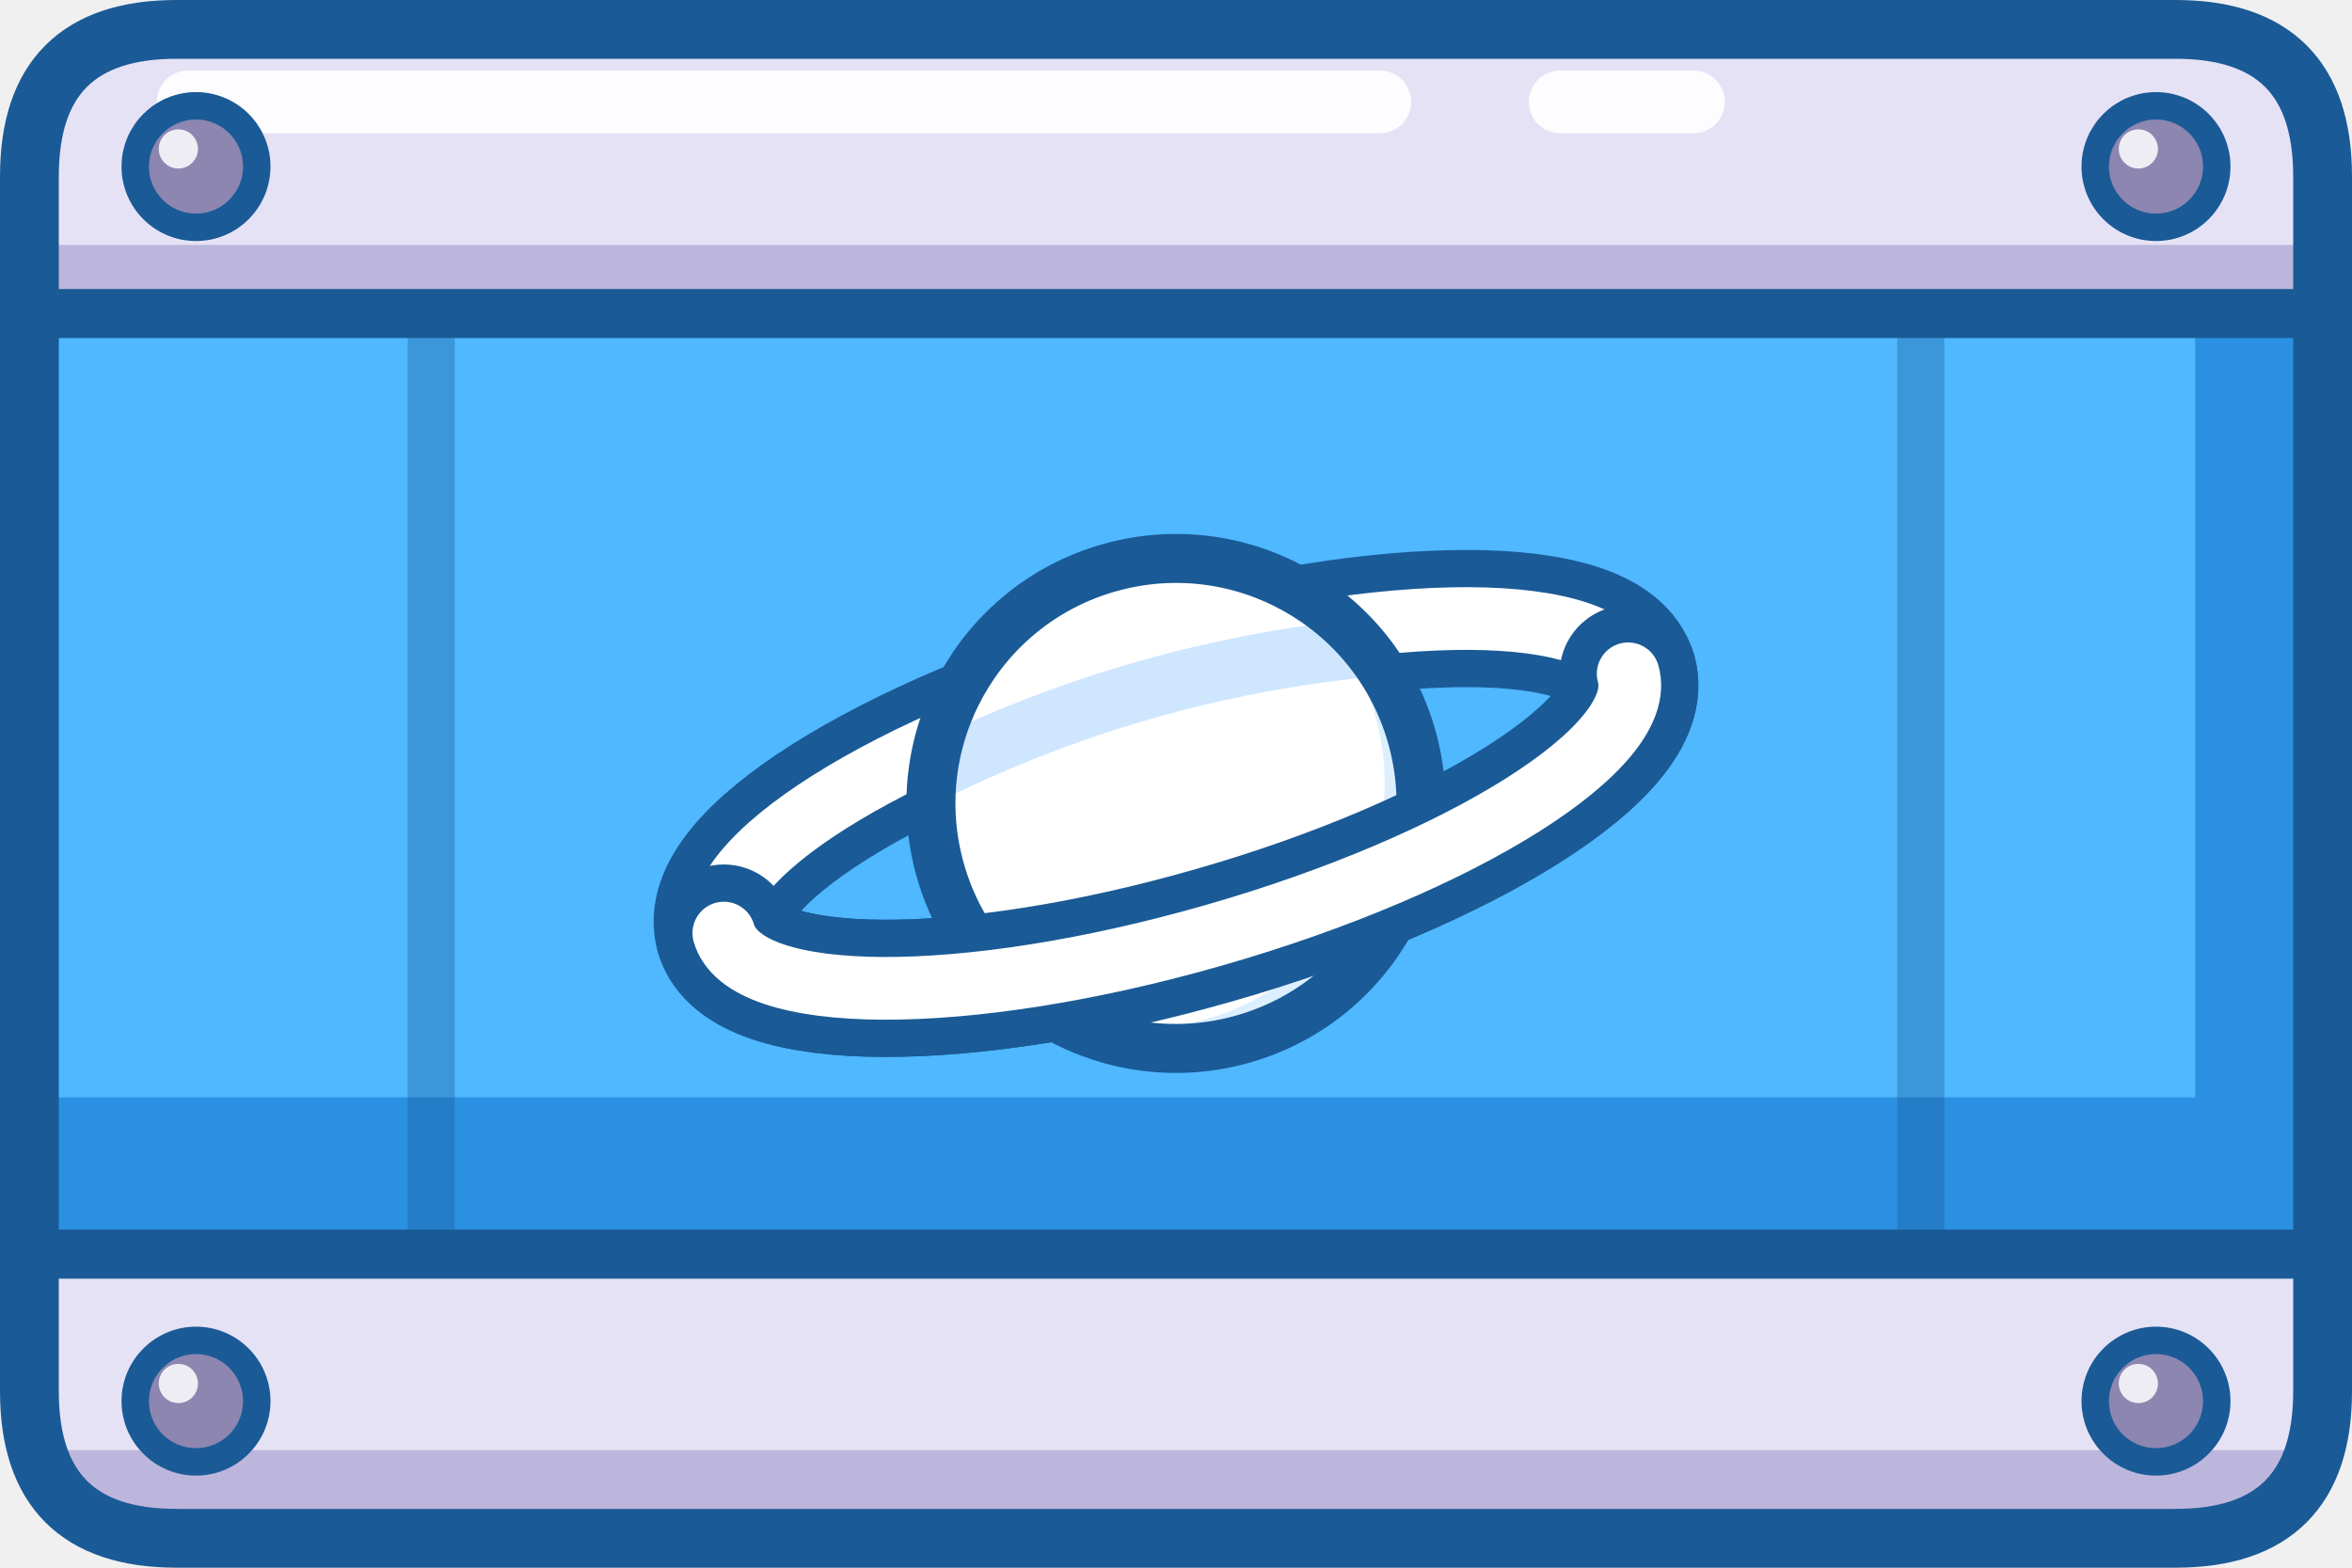
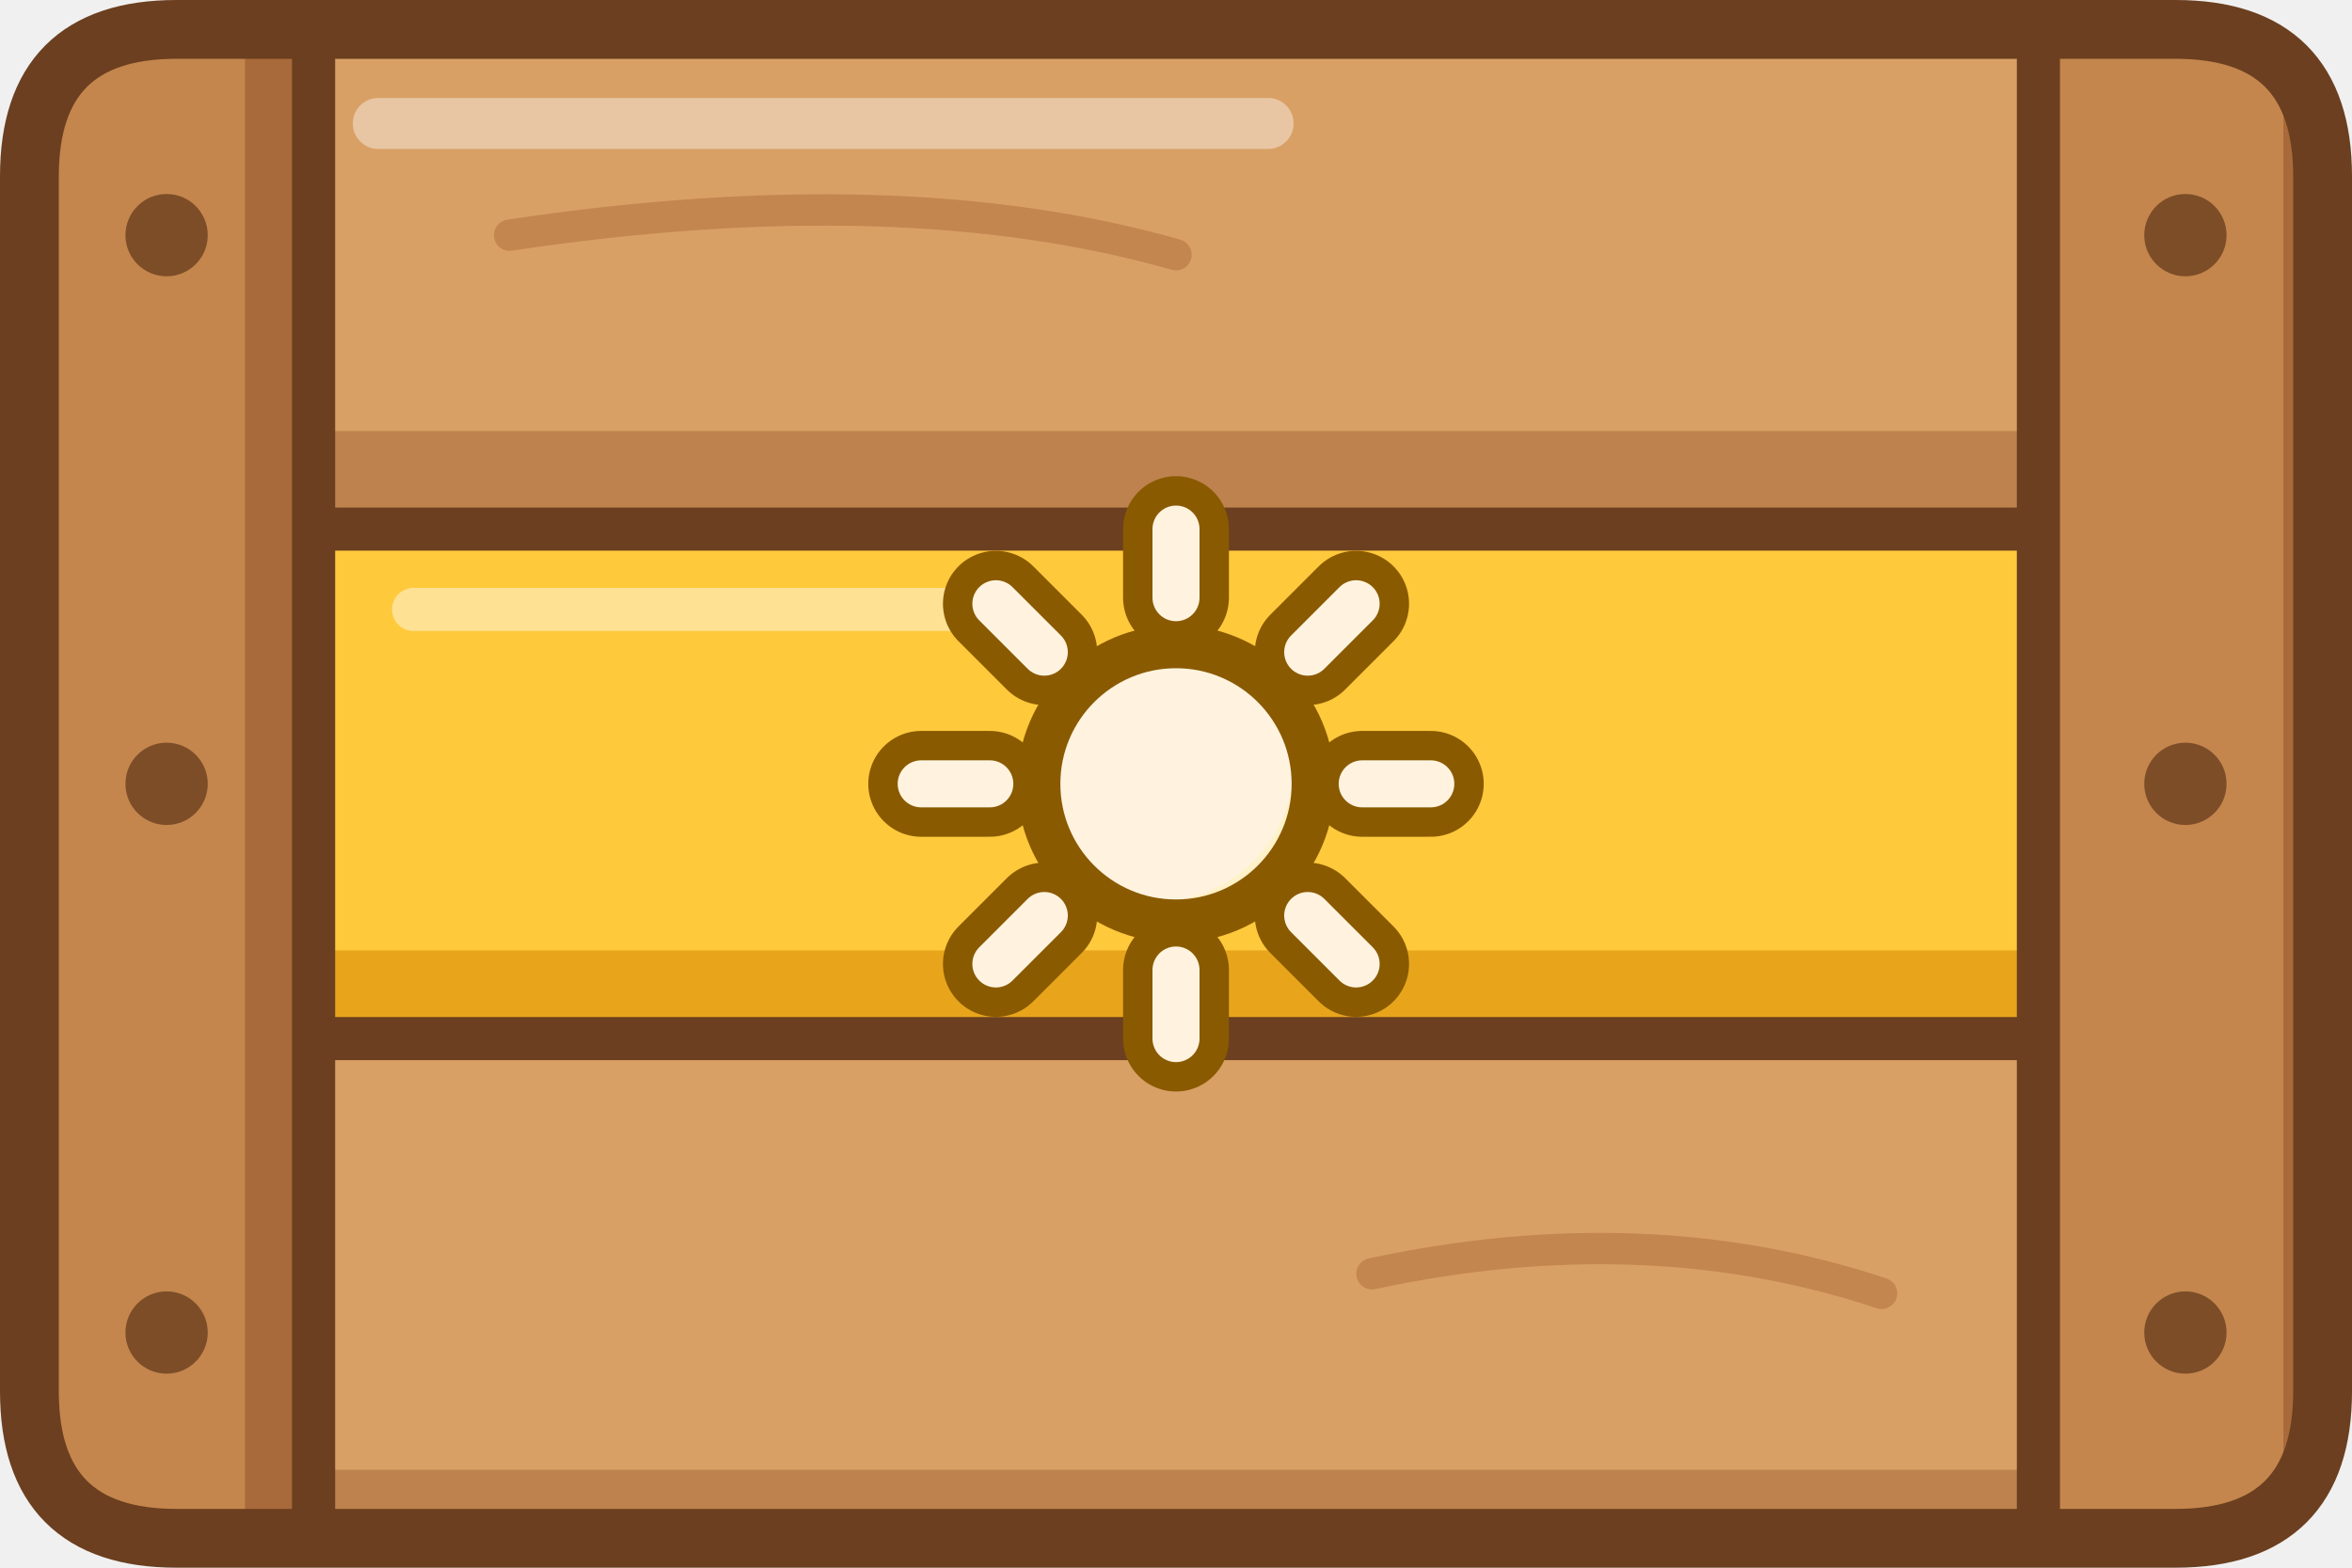
<svg xmlns="http://www.w3.org/2000/svg" width="120" height="80" viewBox="0 0 120 80">
  <clipPath id="c21">
    <path d="M9 1.5H111Q118.5 1.5 118.5 9V71Q118.5 78.5 111 78.5H9Q1.5 78.5 1.5 71V9Q1.5 1.5 9 1.5Z" />
  </clipPath>
  <g clip-path="url(#c21)">
-     <rect x="0" y="0" width="120" height="80" fill="#2b90e2" />
-     <rect x="0" y="0" width="112" height="56" fill="#4fb8ff" />
-     <path d="M22 17V63" fill="none" stroke="#1a5a96" stroke-width="2.4" stroke-linecap="round" stroke-linejoin="round" opacity="0.35" />
-     <path d="M98 17V63" fill="none" stroke="#1a5a96" stroke-width="2.4" stroke-linecap="round" stroke-linejoin="round" opacity="0.35" />
-     <rect x="0" y="0" width="120" height="16" fill="#bdb6dc" />
-     <rect x="0" y="0" width="120" height="12.5" fill="#e6e2f6" />
-     <rect x="8" y="3.6" width="64" height="3.2" rx="1.6" fill="#fff" opacity="0.9" />
-     <rect x="78" y="3.6" width="10" height="3.2" rx="1.6" fill="#fff" opacity="0.9" />
-     <rect x="0" y="64" width="120" height="16" fill="#bdb6dc" />
-     <rect x="0" y="64" width="120" height="10" fill="#e6e2f6" />
-     <path d="M0 16H120M0 64H120" stroke="#1a5a96" stroke-width="2.5" />
+     <rect x="0" y="0" width="120" height="80" fill="#d9a066" />
+     <rect x="0" y="22" width="120" height="5" fill="#a86a3a" opacity="0.55" />
+     <rect x="0" y="48" width="120" height="5" fill="#a86a3a" opacity="0.55" />
+     <rect x="0" y="75" width="120" height="5" fill="#a86a3a" opacity="0.55" />
+     <path d="M26 12Q46 9 60 13" fill="none" stroke="#b97a45" stroke-width="1.6" stroke-linecap="round" stroke-linejoin="round" opacity="0.7" />
+     <path d="M70 65Q84 62 96 66" fill="none" stroke="#b97a45" stroke-width="1.6" stroke-linecap="round" stroke-linejoin="round" opacity="0.7" />
+     <rect x="18" y="5" width="48" height="2.6" rx="1.3" fill="#fff" opacity="0.4" />
+     <rect x="0" y="27" width="120" height="26" fill="#e8a51c" />
+     <rect x="0" y="27" width="120" height="21.5" fill="#ffc93c" />
+     <rect x="20" y="30" width="30" height="2.2" rx="1.1" fill="#fff" opacity="0.45" />
+     <rect x="0" y="0" width="16" height="80" fill="#a86a3a" />
+     <rect x="0" y="0" width="12.5" height="80" fill="#c4864d" />
+     <path d="M16 0V80" stroke="#6b3f1f" stroke-width="2.2" />
+     <rect x="104" y="0" width="16" height="80" fill="#a86a3a" />
+     <rect x="104" y="0" width="12.5" height="80" fill="#c4864d" />
+     <path d="M104 0V80" stroke="#6b3f1f" stroke-width="2.2" />
+     <path d="M16 27H104M16 53H104" stroke="#6b3f1f" stroke-width="2.2" />
  </g>
-   <circle cx="10" cy="8.5" r="3.1" fill="#8c86b0" stroke="#1a5a96" stroke-width="1.4" />
-   <circle cx="9.1" cy="7.6" r="1" fill="#fff" opacity="0.85" />
-   <circle cx="110" cy="8.5" r="3.1" fill="#8c86b0" stroke="#1a5a96" stroke-width="1.4" />
-   <circle cx="109.1" cy="7.6" r="1" fill="#fff" opacity="0.85" />
-   <circle cx="10" cy="71.5" r="3.1" fill="#8c86b0" stroke="#1a5a96" stroke-width="1.4" />
-   <circle cx="9.1" cy="70.6" r="1" fill="#fff" opacity="0.85" />
-   <circle cx="110" cy="71.5" r="3.1" fill="#8c86b0" stroke="#1a5a96" stroke-width="1.4" />
-   <circle cx="109.1" cy="70.6" r="1" fill="#fff" opacity="0.85" />
-   <g transform="rotate(-16 60 41)">
-     <path d="M36 41A24 7 0 1 0 84 41A24 7 0 1 0 36 41Z" fill="none" stroke="#1a5a96" stroke-width="7" stroke-linecap="round" stroke-linejoin="round" />
-     <path d="M36 41A24 7 0 1 0 84 41A24 7 0 1 0 36 41Z" fill="none" stroke="#ffffff" stroke-width="3.2" stroke-linecap="round" stroke-linejoin="round" />
-     <clipPath id="c22">
-       <path d="M47.5 41A12.5 12.5 0 1 0 72.5 41A12.5 12.5 0 1 0 47.5 41Z" />
-     </clipPath>
-     <g clip-path="url(#c22)">
-       <path d="M47.5 41A12.5 12.5 0 1 0 72.5 41A12.5 12.5 0 1 0 47.5 41Z" fill="#dcefff" />
-       <path d="M47.5 41A12.5 12.5 0 1 0 72.5 41A12.5 12.5 0 1 0 47.5 41Z" fill="#ffffff" transform="translate(-1.5 -1.5)" />
-       <path d="M44 37Q60 33 76 37" stroke="#cfe6ff" stroke-width="3" fill="none" />
-     </g>
-     <path d="M47.5 41A12.5 12.5 0 1 0 72.5 41A12.5 12.5 0 1 0 47.5 41Z" fill="none" stroke="#1a5a96" stroke-width="2.5" stroke-linejoin="round" />
-     <path d="M36 41A24 7 0 0 0 84 41" fill="none" stroke="#1a5a96" stroke-width="7" stroke-linecap="round" stroke-linejoin="round" />
-     <path d="M36 41A24 7 0 0 0 84 41" fill="none" stroke="#ffffff" stroke-width="3.2" stroke-linecap="round" stroke-linejoin="round" />
+   <circle cx="8.5" cy="12" r="2.1" fill="#6b3f1f" opacity="0.8" />
+   <circle cx="8.5" cy="40" r="2.1" fill="#6b3f1f" opacity="0.8" />
+   <circle cx="8.5" cy="68" r="2.1" fill="#6b3f1f" opacity="0.8" />
+   <circle cx="111.5" cy="12" r="2.1" fill="#6b3f1f" opacity="0.8" />
+   <circle cx="111.5" cy="40" r="2.1" fill="#6b3f1f" opacity="0.8" />
+   <circle cx="111.5" cy="68" r="2.1" fill="#6b3f1f" opacity="0.8" />
+   <path d="M69.5 40L73 40" fill="none" stroke="#8a5a00" stroke-width="5.4" stroke-linecap="round" stroke-linejoin="round" />
+   <path d="M69.5 40L73 40" fill="none" stroke="#fff3e0" stroke-width="2.4" stroke-linecap="round" stroke-linejoin="round" />
+   <path d="M66.72 46.72L69.19 49.19" fill="none" stroke="#8a5a00" stroke-width="5.4" stroke-linecap="round" stroke-linejoin="round" />
+   <path d="M66.72 46.72L69.19 49.19" fill="none" stroke="#fff3e0" stroke-width="2.4" stroke-linecap="round" stroke-linejoin="round" />
+   <path d="M60 49.5L60 53" fill="none" stroke="#8a5a00" stroke-width="5.4" stroke-linecap="round" stroke-linejoin="round" />
+   <path d="M60 49.5L60 53" fill="none" stroke="#fff3e0" stroke-width="2.4" stroke-linecap="round" stroke-linejoin="round" />
+   <path d="M53.28 46.72L50.81 49.19" fill="none" stroke="#8a5a00" stroke-width="5.4" stroke-linecap="round" stroke-linejoin="round" />
+   <path d="M53.28 46.72L50.81 49.19" fill="none" stroke="#fff3e0" stroke-width="2.4" stroke-linecap="round" stroke-linejoin="round" />
+   <path d="M50.5 40L47 40" fill="none" stroke="#8a5a00" stroke-width="5.4" stroke-linecap="round" stroke-linejoin="round" />
+   <path d="M50.5 40L47 40" fill="none" stroke="#fff3e0" stroke-width="2.4" stroke-linecap="round" stroke-linejoin="round" />
+   <path d="M53.28 33.28L50.81 30.81" fill="none" stroke="#8a5a00" stroke-width="5.4" stroke-linecap="round" stroke-linejoin="round" />
+   <path d="M53.28 33.28L50.81 30.81" fill="none" stroke="#fff3e0" stroke-width="2.4" stroke-linecap="round" stroke-linejoin="round" />
+   <path d="M60 30.5L60 27" fill="none" stroke="#8a5a00" stroke-width="5.4" stroke-linecap="round" stroke-linejoin="round" />
+   <path d="M60 30.5L60 27" fill="none" stroke="#fff3e0" stroke-width="2.4" stroke-linecap="round" stroke-linejoin="round" />
+   <path d="M66.72 33.28L69.19 30.81" fill="none" stroke="#8a5a00" stroke-width="5.4" stroke-linecap="round" stroke-linejoin="round" />
+   <path d="M66.72 33.28L69.19 30.81" fill="none" stroke="#fff3e0" stroke-width="2.4" stroke-linecap="round" stroke-linejoin="round" />
+   <clipPath id="c22">
+     <path d="M53 40A7 7 0 1 0 67 40A7 7 0 1 0 53 40Z" />
+   </clipPath>
+   <g clip-path="url(#c22)">
+     <path d="M53 40A7 7 0 1 0 67 40A7 7 0 1 0 53 40Z" fill="#fff1c8" />
+     <path d="M53 40A7 7 0 1 0 67 40A7 7 0 1 0 53 40Z" fill="#fff3e0" transform="translate(-1 -1)" />
  </g>
-   <path d="M9 1.5H111Q118.5 1.5 118.5 9V71Q118.5 78.5 111 78.5H9Q1.5 78.5 1.5 71V9Q1.5 1.5 9 1.5Z" fill="none" stroke="#1a5a96" stroke-width="3" stroke-linejoin="round" />
+   <path d="M53 40A7 7 0 1 0 67 40A7 7 0 1 0 53 40Z" fill="none" stroke="#8a5a00" stroke-width="2.2" stroke-linejoin="round" />
+   <path d="M9 1.5H111Q118.5 1.5 118.5 9V71Q118.5 78.5 111 78.5H9Q1.5 78.5 1.5 71V9Q1.5 1.5 9 1.5Z" fill="none" stroke="#6b3f1f" stroke-width="3" stroke-linejoin="round" />
</svg>
